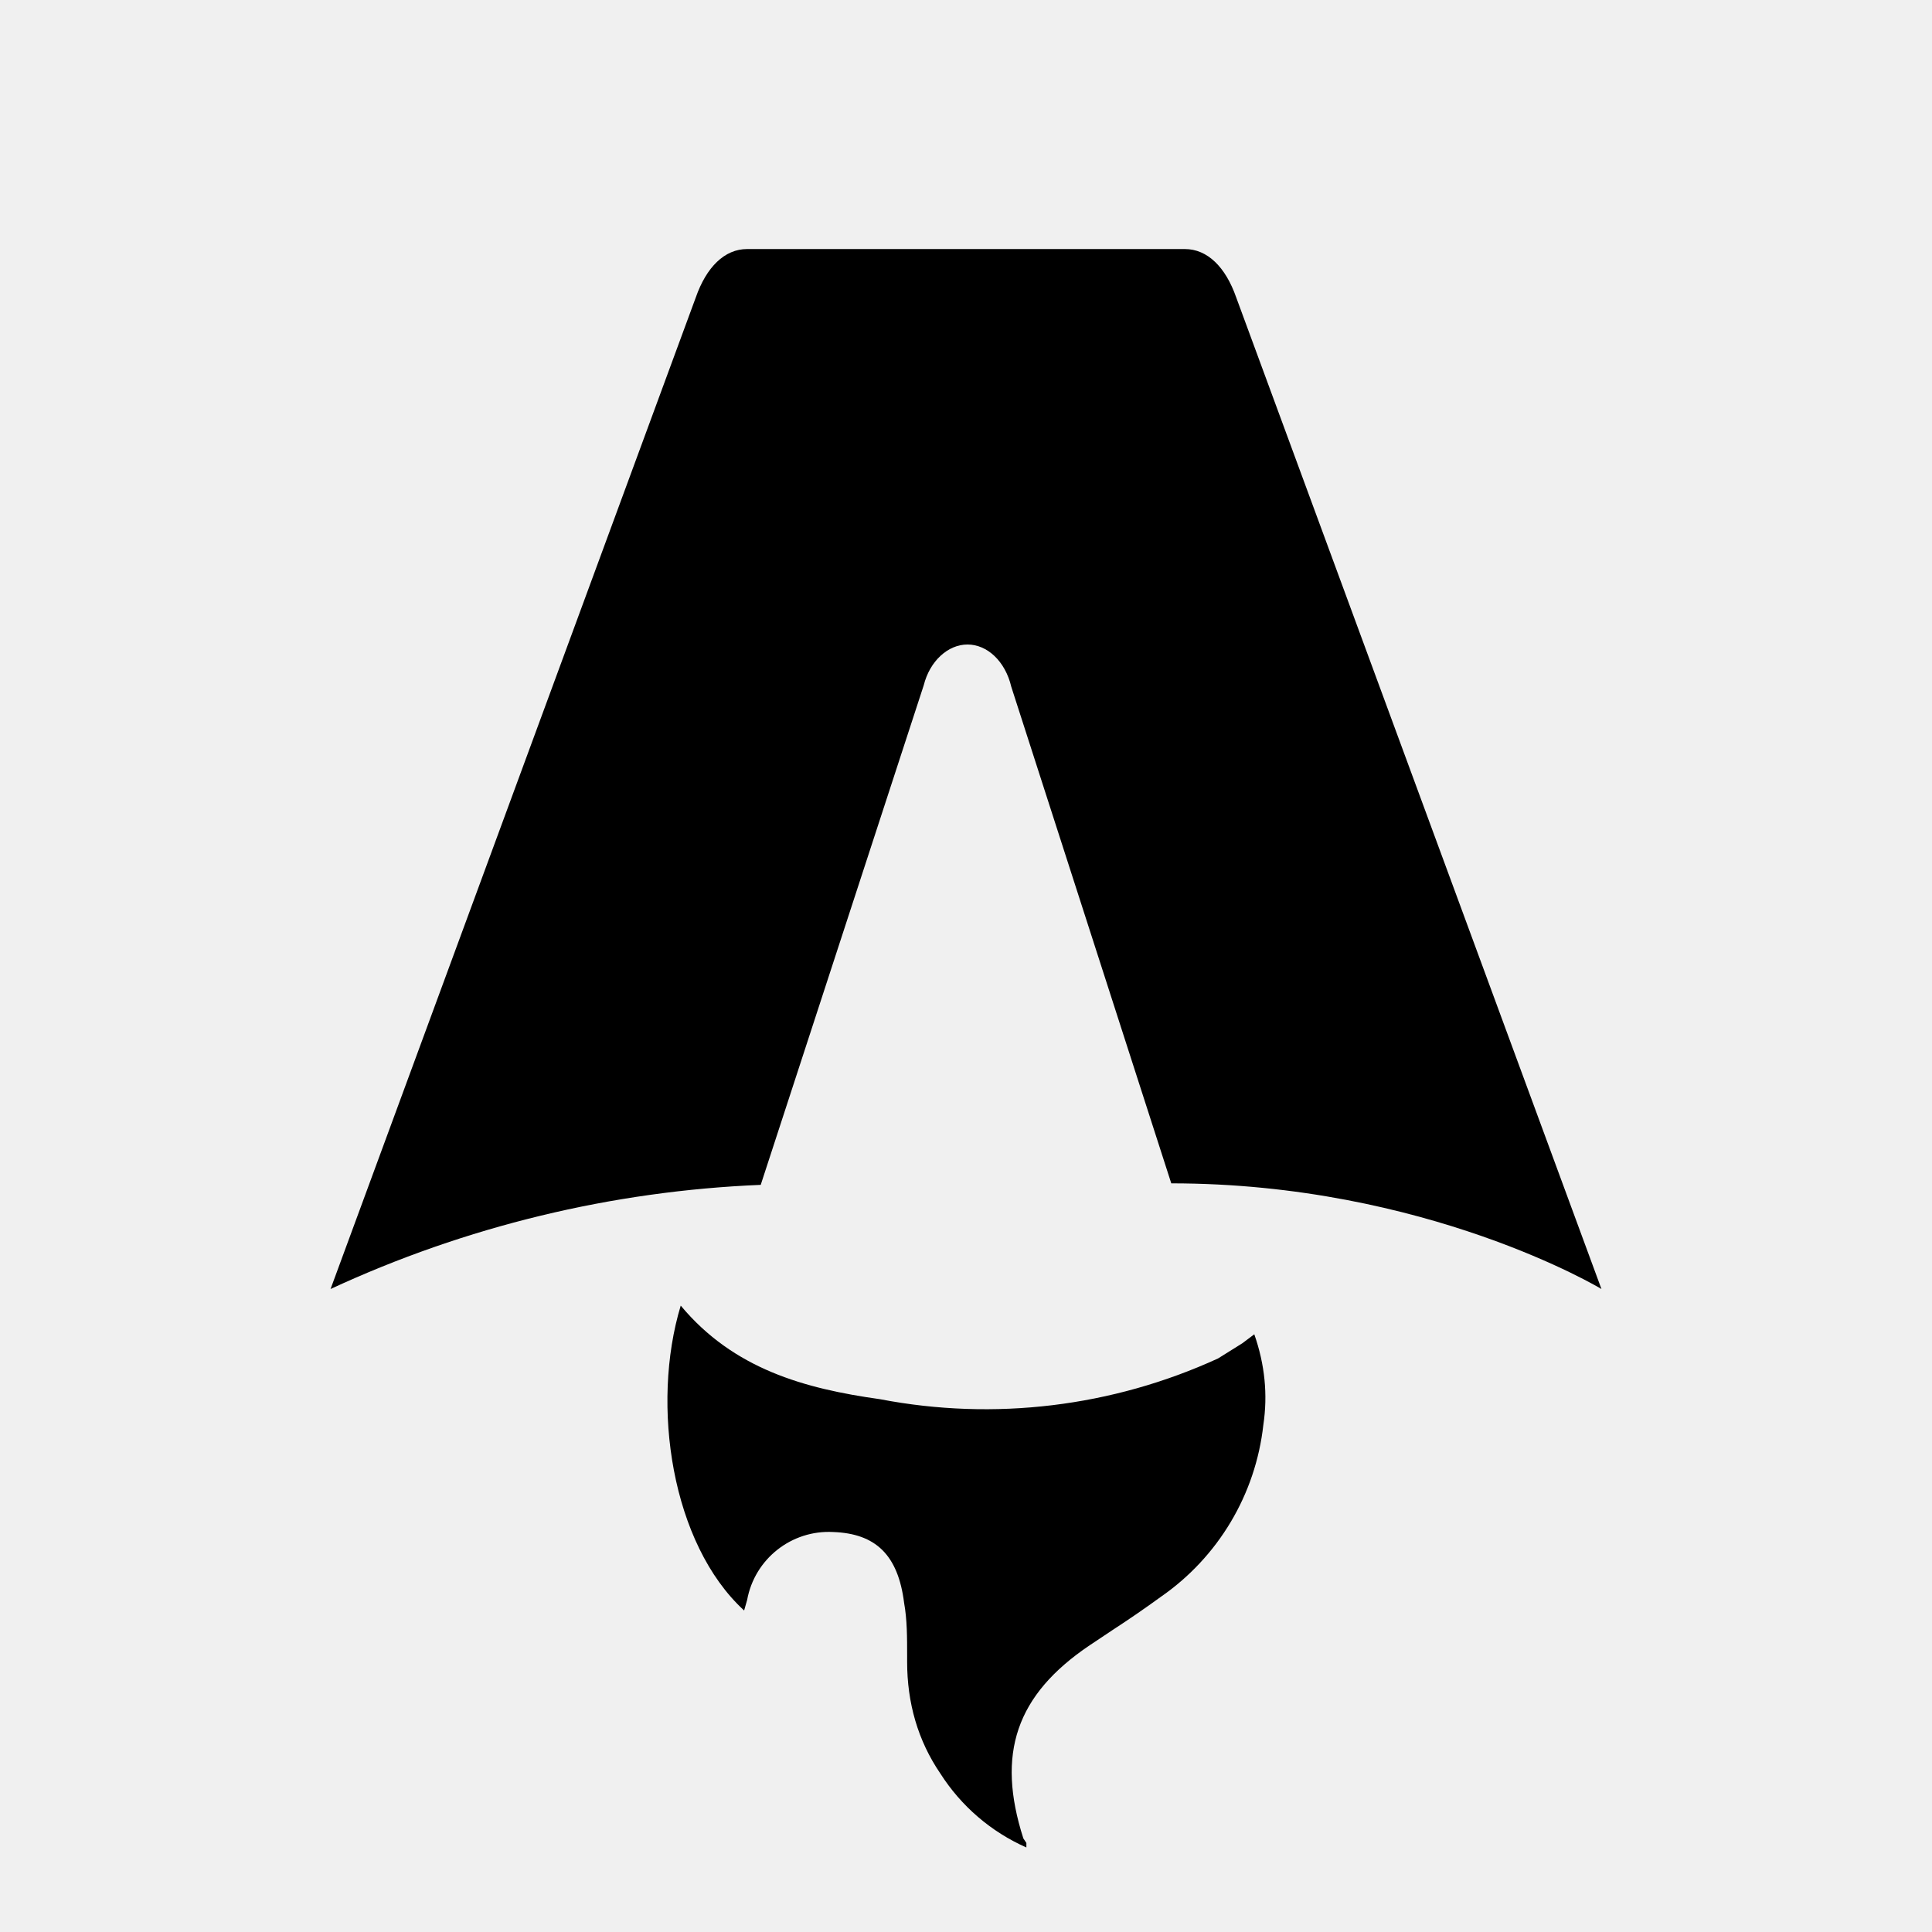
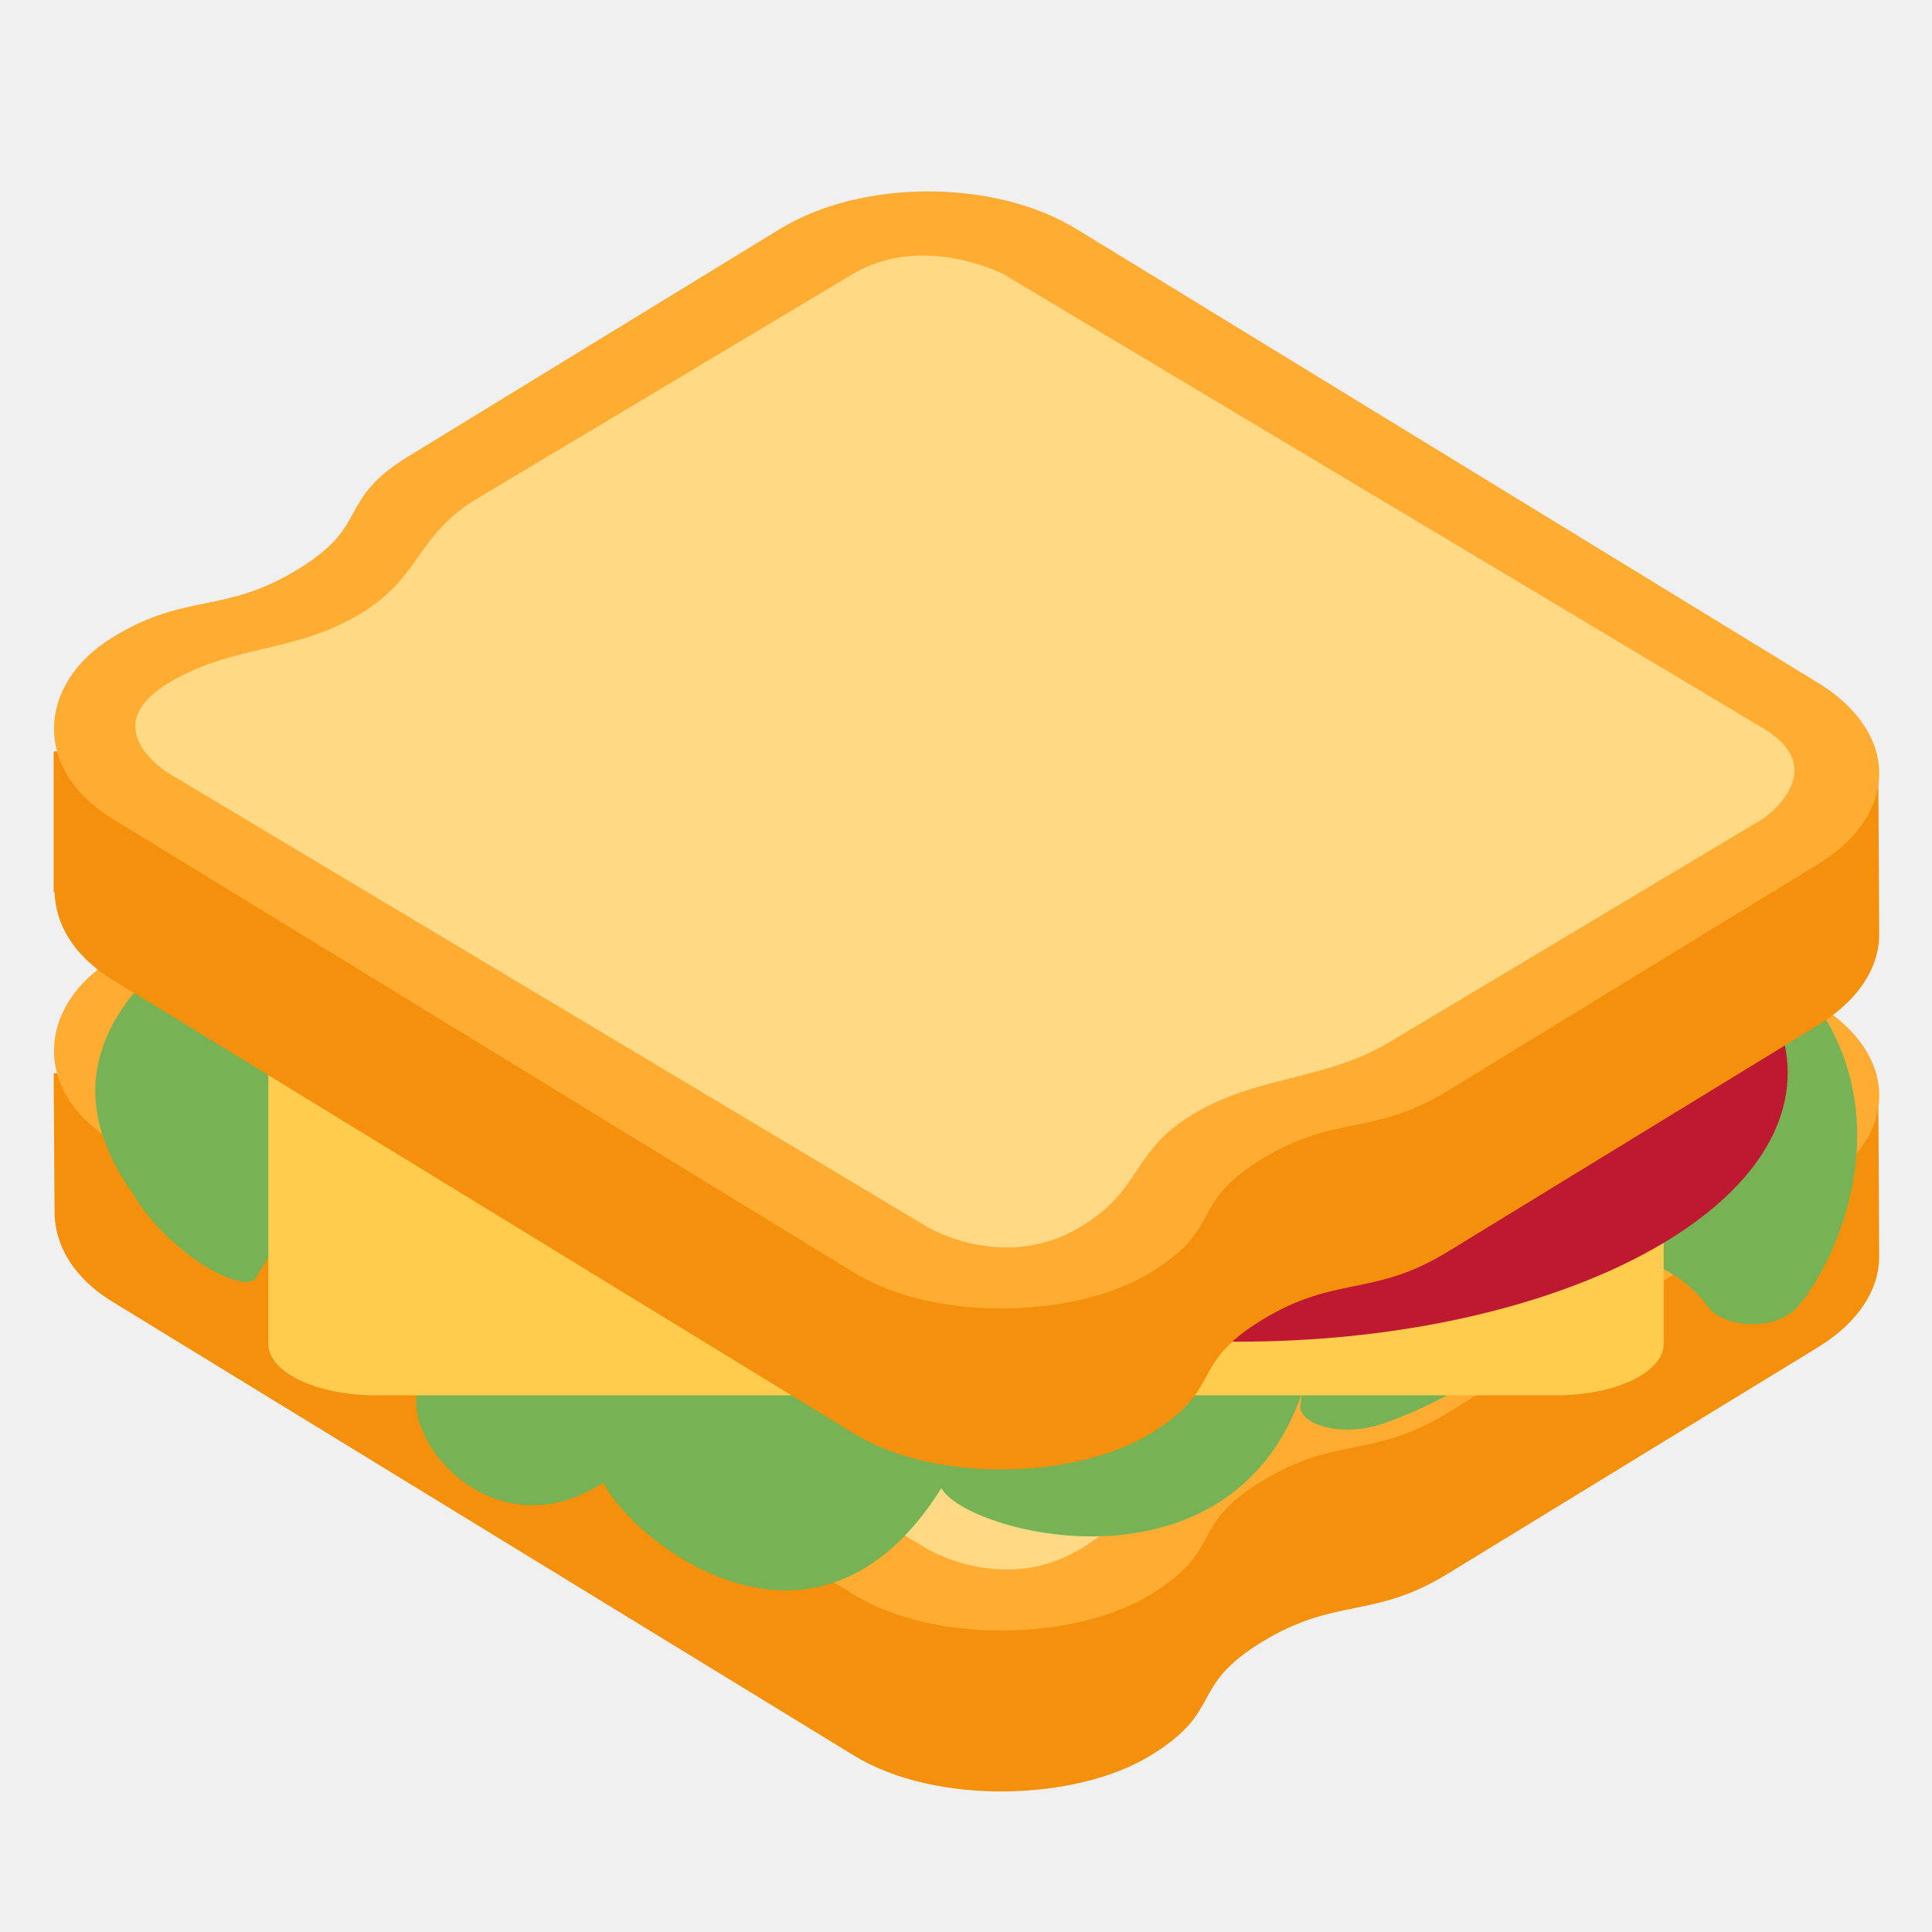
- <svg xmlns="http://www.w3.org/2000/svg" fill="none" viewBox="0 0 128 128">
-   <path d="M50.4 78.5a75.1 75.1 0 0 0-28.5 6.9l24.2-65.7c.7-2 1.9-3.2 3.4-3.2h29c1.5 0 2.7 1.2 3.4 3.2l24.2 65.7s-11.6-7-28.5-7L67 45.5c-.4-1.7-1.6-2.8-2.9-2.8-1.3 0-2.5 1.1-2.9 2.7L50.4 78.5Zm-1.1 28.2Zm-4.2-20.2c-2 6.6-.6 15.8 4.2 20.2a17.5 17.5 0 0 1 .2-.7 5.5 5.5 0 0 1 5.7-4.5c2.8.1 4.3 1.5 4.7 4.7.2 1.1.2 2.3.2 3.5v.4c0 2.7.7 5.2 2.2 7.4a13 13 0 0 0 5.7 4.9v-.3l-.2-.3c-1.8-5.6-.5-9.5 4.4-12.8l1.5-1a73 73 0 0 0 3.2-2.2 16 16 0 0 0 6.8-11.4c.3-2 .1-4-.6-6l-.8.6-1.6 1a37 37 0 0 1-22.4 2.7c-5-.7-9.7-2-13.2-6.2Z" />
-   <style>
-         path { fill: #000; }
-         @media (prefers-color-scheme: dark) {
-             path { fill: #FFF; }
-         }
-     </style>
+ <svg xmlns="http://www.w3.org/2000/svg" viewBox="0 0 36 36">
+   <path fill="#F4900C" d="M35 20.516 1 20l.017 2.625c.017.593.355 1.188 1.08 1.632l6.907 4.228 6.908 4.227c1.526.935 4.145.848 5.525 0 1.383-.845.692-1.267 2.073-2.114 1.381-.844 2.071-.422 3.454-1.266 1.383-.848 6.909-4.227 6.909-4.227.761-.466 1.141-1.077 1.143-1.689l-.016-2.9Z" />
+   <path fill="#FFAC33" d="M33.873 18.721S3.479 17.031 2.097 17.876c-1.382.845-1.526 2.447 0 3.382l6.907 4.228 6.908 4.228c1.526.935 4.145.848 5.525 0 1.383-.845.692-1.267 2.073-2.114 1.381-.844 2.071-.422 3.454-1.266 1.383-.848 6.908-4.228 6.908-4.228 1.526-.935 1.527-2.451.001-3.385Z" />
+   <path fill="#FFD983" d="m10.222 24.642 7.071 4.228s1.414.844 2.828 0c1.197-.717 2.121-2.114 2.121-2.114l-12.02-2.114Z" />
+   <path fill="#77B255" d="M33.739 18.565c-1.941-2.589-26.694-4.412-30.577-.767-.784.737-2.265 2.22-.688 4.439.688 1.162 2.116 1.919 2.306 1.56.443-.842 1.327-1.578 2.653-1.507-.075.178.641 3.207.56 3.275-.925.786.997 3.518 3.249 2.063.561 1.108 3.956 3.843 6.299.102.466.844 5.36 2.128 6.719-1.766-.011.067-.008.124-.026.196-.089.35.722.653 1.548.363 1.389-.486 3.395-1.693 3.75-3.018.991-.173 1.734.102 2.306.858.283.374 1.254.464 1.669-.025.732-.859 1.933-3.503.232-5.773Z" />
+   <path fill="#FFCC4D" d="M31 25.041c0 .529-.896.959-2 .959H7c-1.104 0-2-.43-2-.959V18.49h26v6.551Z" />
+   <path fill="#BE1931" d="M33.311 19.987c0 2.768-4.586 5.013-10.242 5.013-5.658 0-10.243-2.245-10.243-5.013 0-2.769 4.585-5.013 10.243-5.013 5.656 0 10.242 2.245 10.242 5.013Z" />
+   <path fill="#F4900C" d="M35 14.516 1 14v2.625h.017c.017.593.355 1.188 1.08 1.632l6.907 4.228 6.908 4.227c1.526.935 4.145.848 5.525 0 1.383-.845.692-1.267 2.073-2.114 1.381-.844 2.071-.422 3.454-1.266 1.383-.848 6.909-4.227 6.909-4.227.761-.466 1.141-1.077 1.143-1.689v-.005L35 14.516Z" />
+   <path fill="#FFAC33" d="M33.873 12.721 20.058 4.267c-1.526-.934-4-.934-5.527 0L7.623 8.495c-1.381.845-.691 1.268-2.072 2.113-1.381.845-2.072.422-3.454 1.268-1.382.845-1.526 2.447 0 3.382l13.815 8.455c1.526.935 4.145.848 5.525 0 1.383-.845.692-1.267 2.073-2.114 1.381-.844 2.071-.422 3.454-1.266 1.383-.848 6.908-4.228 6.908-4.228 1.526-.934 1.527-2.45.001-3.384Z" />
+   <path fill="#FFD983" d="M32.85 13.568 18.707 5.113s-1.507-.791-2.829 0L8.916 9.275c-1.197.715-1.033 1.463-2.23 2.178-1.196.716-2.339.553-3.536 1.268-1.414.847 0 1.693 0 1.693l14.142 8.455s1.414.844 2.828 0c1.197-.717.926-1.397 2.121-2.114 1.197-.717 2.447-.619 3.644-1.334 1.197-.714 6.963-4.163 6.963-4.163s1.323-.901.002-1.69Z" />
</svg>
